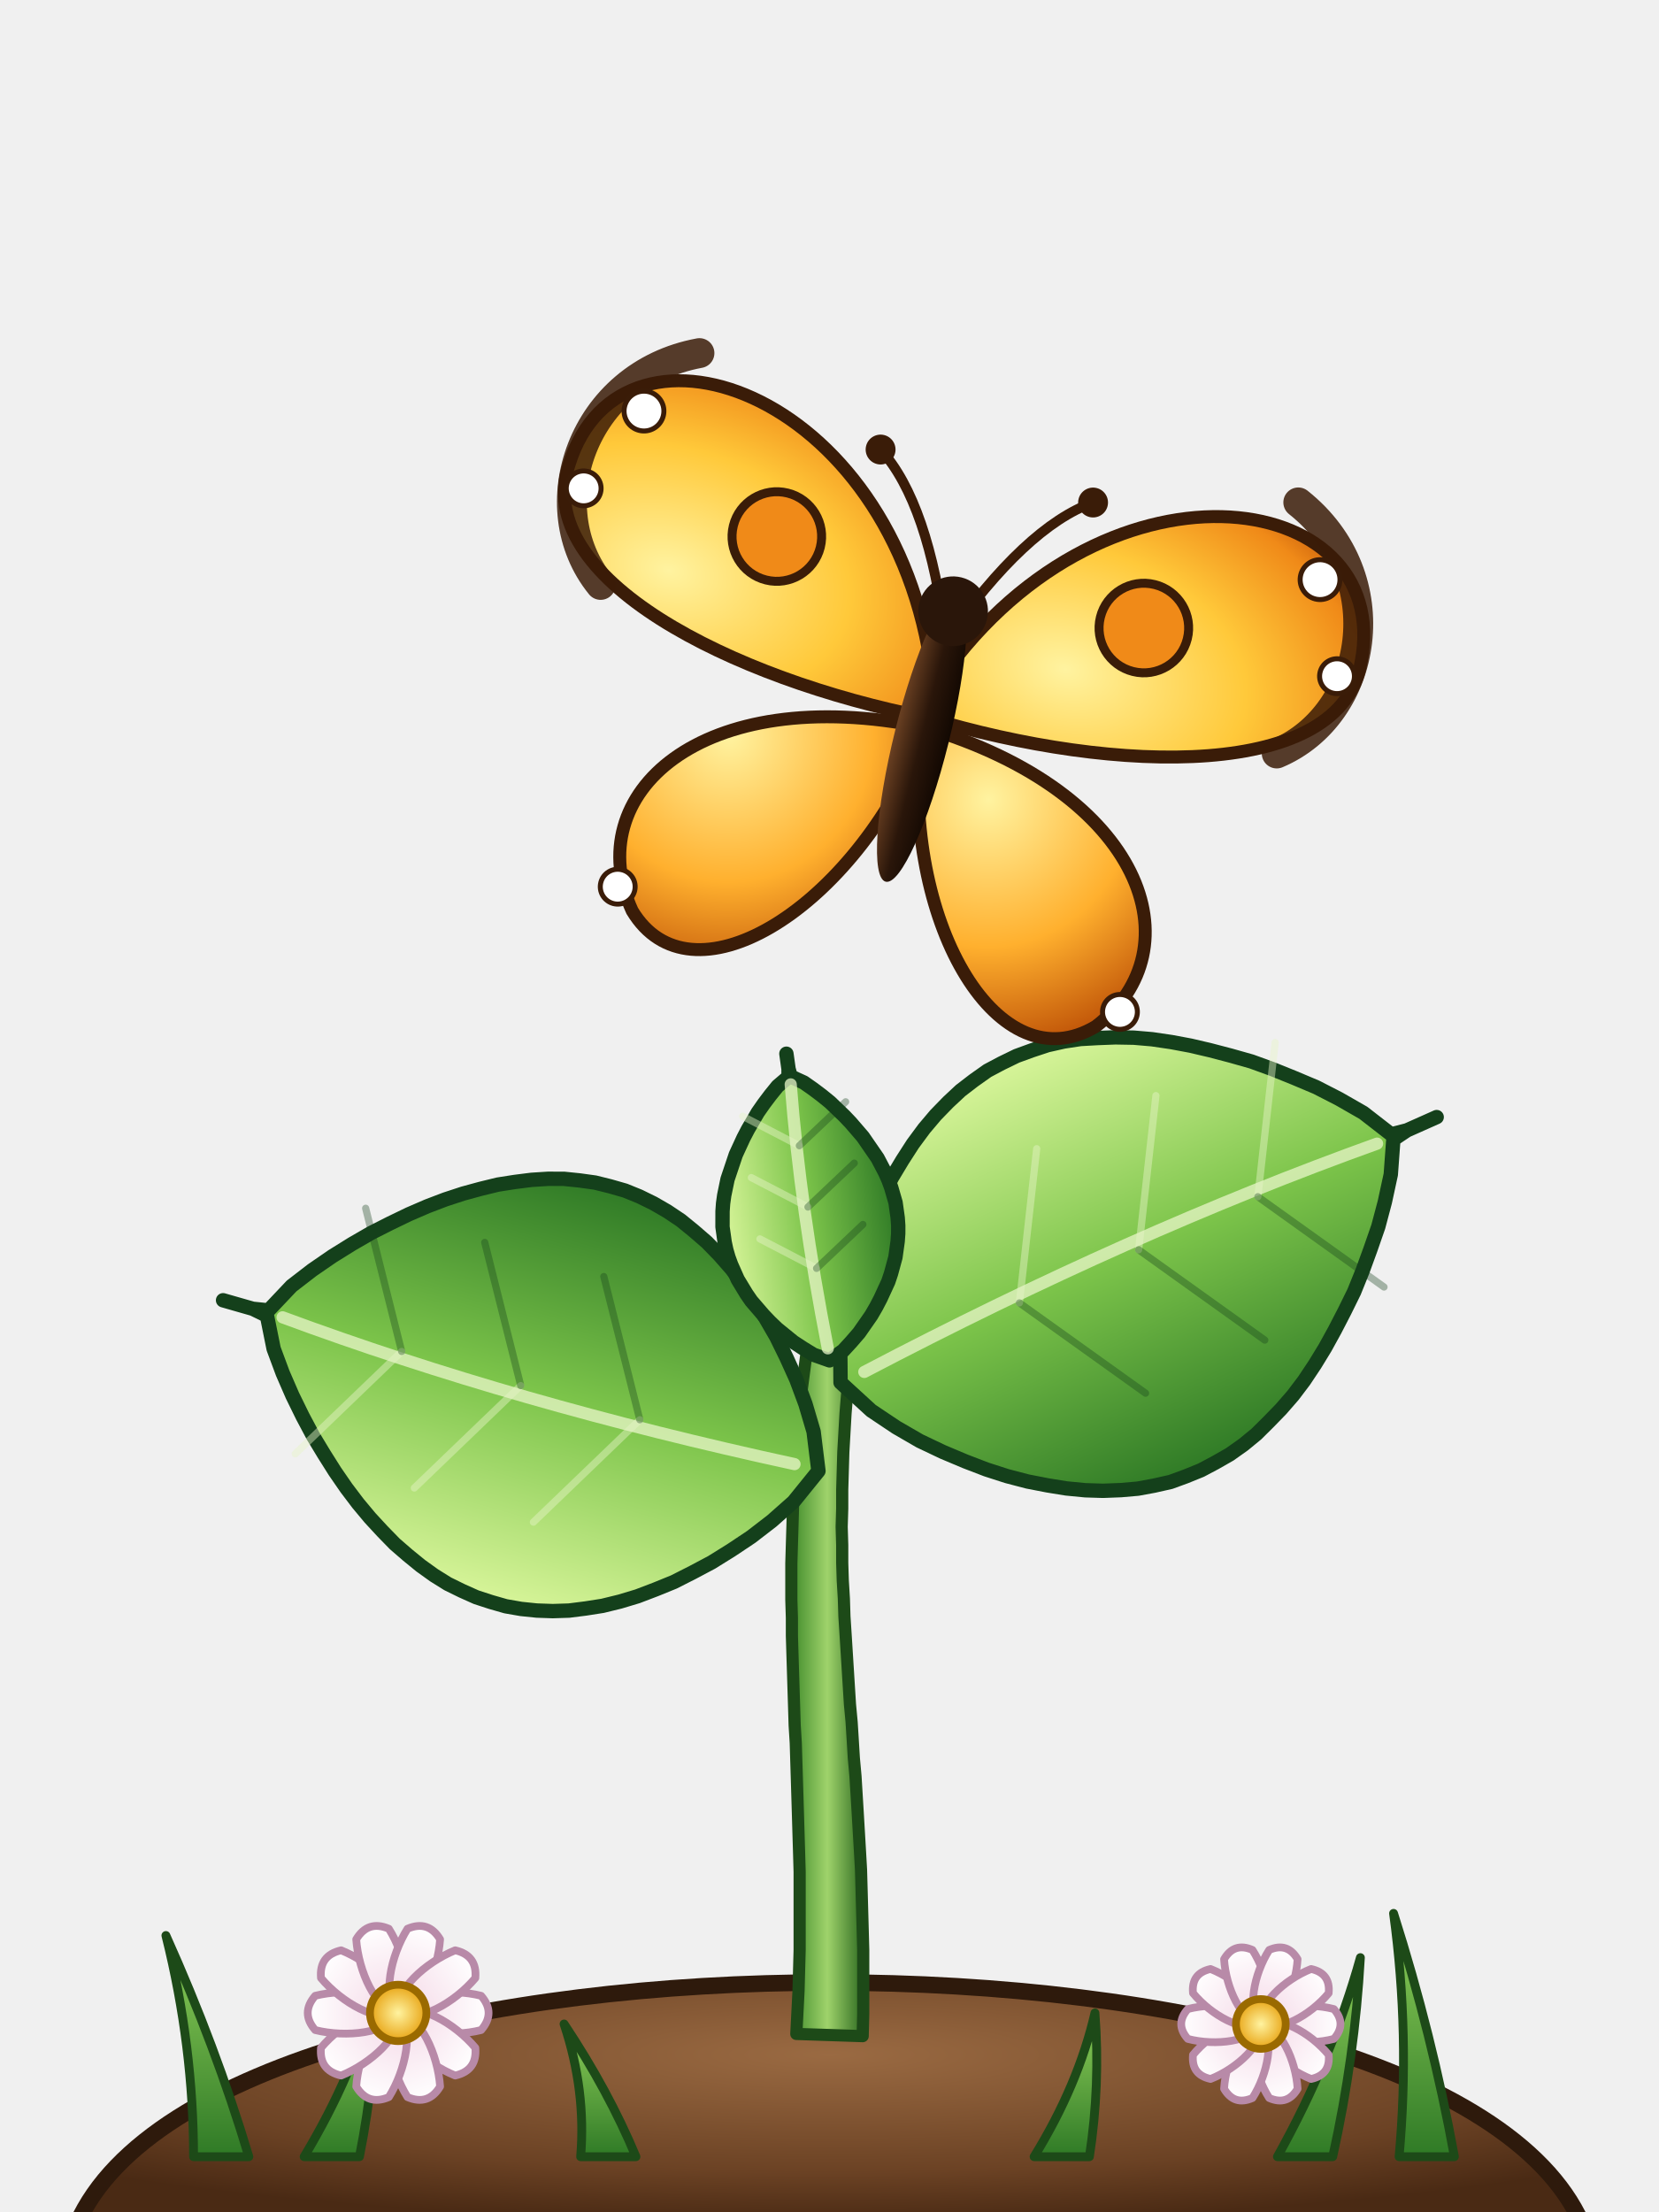
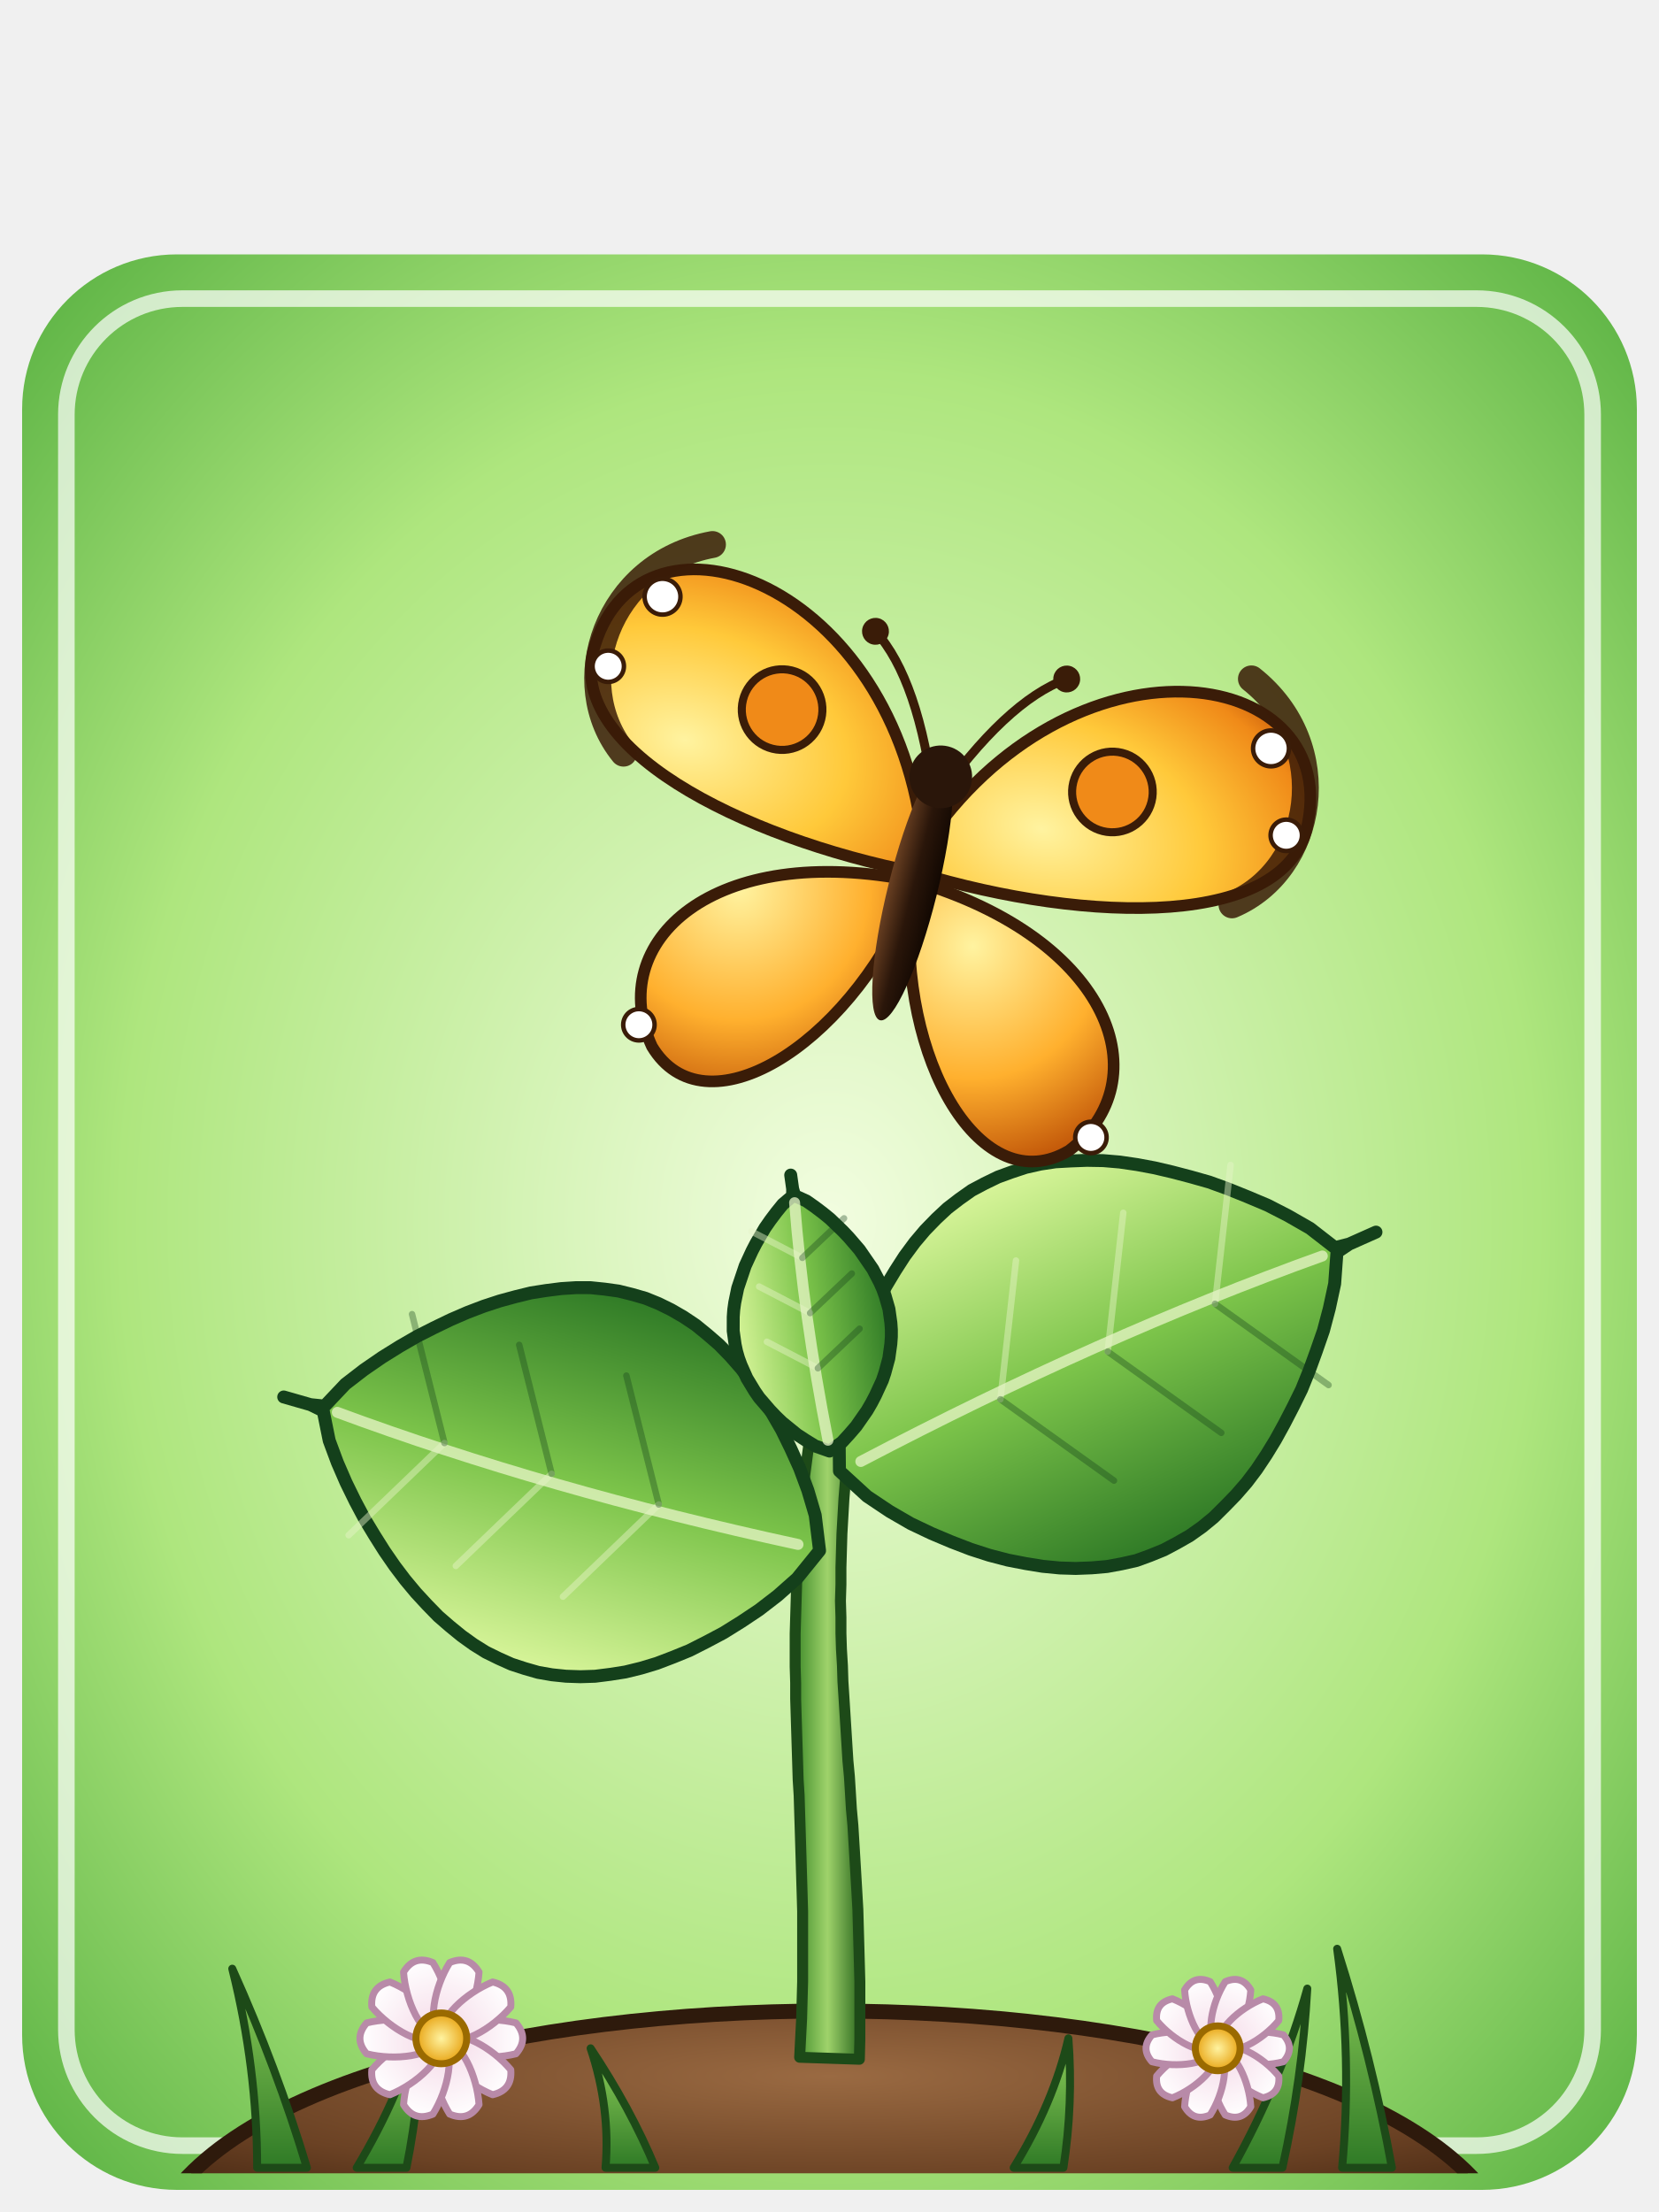
<svg xmlns="http://www.w3.org/2000/svg" width="300" height="400" viewBox="0 0 300 400">
  <defs>
    <radialGradient id="g0" cx="0.5" cy="0.3" r="0.7">
      <stop offset="0" stop-color="#9a6a42" />
      <stop offset="0.7" stop-color="#6b4224" />
      <stop offset="1" stop-color="#4a2a14" />
    </radialGradient>
    <linearGradient id="g1" x1="0" y1="1" x2="0" y2="0">
      <stop offset="0" stop-color="#2f7a26" />
      <stop offset="1" stop-color="#8fcf5a" />
    </linearGradient>
    <linearGradient id="g2" x1="0" y1="0" x2="1" y2="0">
      <stop offset="0" stop-color="#3f8a2a" />
      <stop offset="0.5" stop-color="#9fd36b" />
      <stop offset="1" stop-color="#2e6a20" />
    </linearGradient>
    <linearGradient id="g3" x1="0" y1="0" x2="0" y2="1">
      <stop offset="0" stop-color="#d8f59a" />
      <stop offset="0.5" stop-color="#7cc44a" />
      <stop offset="1" stop-color="#2f7a26" />
    </linearGradient>
    <linearGradient id="g4" x1="0" y1="0" x2="0" y2="1">
      <stop offset="0" stop-color="#d8f59a" />
      <stop offset="0.5" stop-color="#7cc44a" />
      <stop offset="1" stop-color="#2f7a26" />
    </linearGradient>
    <linearGradient id="g5" x1="0" y1="0" x2="0" y2="1">
      <stop offset="0" stop-color="#d8f59a" />
      <stop offset="0.5" stop-color="#7cc44a" />
      <stop offset="1" stop-color="#2f7a26" />
    </linearGradient>
    <linearGradient id="g6" x1="0" y1="0" x2="1" y2="0">
      <stop offset="0" stop-color="#f4d7e6" />
      <stop offset="1" stop-color="#ffffff" />
    </linearGradient>
    <radialGradient id="g7" cx="0.5" cy="0.5" r="0.5">
      <stop offset="0" stop-color="#fff3a0" />
      <stop offset="1" stop-color="#e8a414" />
    </radialGradient>
    <linearGradient id="g8" x1="0" y1="0" x2="1" y2="0">
      <stop offset="0" stop-color="#f4d7e6" />
      <stop offset="1" stop-color="#ffffff" />
    </linearGradient>
    <radialGradient id="g9" cx="0.5" cy="0.5" r="0.5">
      <stop offset="0" stop-color="#fff3a0" />
      <stop offset="1" stop-color="#e8a414" />
    </radialGradient>
    <radialGradient id="g10" cx="0.3" cy="0.7" r="0.9">
      <stop offset="0" stop-color="#fff3a0" />
      <stop offset="0.5" stop-color="#ffc93a" />
      <stop offset="0.85" stop-color="#f08a18" />
      <stop offset="1" stop-color="#c45a0a" />
    </radialGradient>
    <radialGradient id="g11" cx="0.3" cy="0.2" r="0.9">
      <stop offset="0" stop-color="#fff3a0" />
      <stop offset="0.6" stop-color="#ffb02e" />
      <stop offset="1" stop-color="#c45a0a" />
    </radialGradient>
    <linearGradient id="g12" x1="0" y1="0" x2="1" y2="0">
      <stop offset="0" stop-color="#6a4022" />
      <stop offset="0.5" stop-color="#2a160a" />
      <stop offset="1" stop-color="#120802" />
    </linearGradient>
+     <radialGradient id="g13" cx="0.5" cy="0.5" r="0.8">
+       <stop offset="0" stop-color="#f2fde0" />
+       <stop offset="0.55" stop-color="#aee67e" />
+       <stop offset="1" stop-color="#3a9e2c" />
+     </radialGradient>
+     <clipPath id="card">
+       <rect x="7" y="49" width="286" height="344" rx="25" />
+     </clipPath>
  </defs>
-   <path d="M14,402 C40,344 260,344 286,402Z" fill="url(#g0)" stroke="#2e1a0c" stroke-width="3" stroke-linejoin="round" stroke-linecap="round" />
-   <path d="M35,390 Q35.0,370.0 30,350 Q39.0,370.0 45,390Z" fill="url(#g1)" stroke="#1d4a18" stroke-width="1.6" stroke-linejoin="round" stroke-linecap="round" />
-   <path d="M55,390 Q64.0,375.0 68,360 Q68.0,375.0 65,390Z" fill="url(#g1)" stroke="#1d4a18" stroke-width="1.6" stroke-linejoin="round" stroke-linecap="round" />
-   <path d="M231,390 Q241.0,372.0 246,354 Q245.0,372.0 241,390Z" fill="url(#g1)" stroke="#1d4a18" stroke-width="1.6" stroke-linejoin="round" stroke-linecap="round" />
-   <path d="M253,390 Q255.0,368.0 252,346 Q259.0,368.0 263,390Z" fill="url(#g1)" stroke="#1d4a18" stroke-width="1.6" stroke-linejoin="round" stroke-linecap="round" />
-   <path d="M105,390 Q106.0,378.0 102,366 Q110.0,378.0 115,390Z" fill="url(#g1)" stroke="#1d4a18" stroke-width="1.6" stroke-linejoin="round" stroke-linecap="round" />
-   <path d="M187,390 Q195.0,377.0 198,364 Q199.0,377.0 197,390Z" fill="url(#g1)" stroke="#1d4a18" stroke-width="1.6" stroke-linejoin="round" stroke-linecap="round" />
-   <path d="M156,368.2 L156.1,364.2 L156.1,360.3 L156.1,356.4 L156.1,352.6 L156,348.9 L155.9,345.3 L155.8,341.7 L155.7,338.1 L155.5,334.6 L155.3,331.2 L155.1,327.8 L154.9,324.5 L154.7,321.2 L154.4,317.9 L154.2,314.6 L154,311.4 L153.7,308.2 L153.5,305 L153.3,301.8 L153.1,298.6 L152.9,295.4 L152.7,292.3 L152.6,289.1 L152.4,285.8 L152.3,282.6 L152.3,279.4 L152.2,276.1 L152.3,272.8 L152.3,269.4 L152.4,266 L152.5,262.6 L152.7,259.1 L152.9,255.6 L153.2,251.9 L153.6,248.3 L154,244.5 L146,243.5 L145.5,247.3 L145,251.1 L144.6,254.8 L144.3,258.5 L144,262.1 L143.7,265.6 L143.5,269.1 L143.4,272.6 L143.3,276 L143.2,279.3 L143.1,282.7 L143.1,286 L143.1,289.3 L143.2,292.6 L143.2,295.8 L143.3,299.1 L143.4,302.3 L143.5,305.5 L143.6,308.7 L143.7,312 L143.9,315.2 L144,318.5 L144.1,321.7 L144.2,325 L144.3,328.3 L144.4,331.7 L144.5,335 L144.6,338.5 L144.6,341.9 L144.6,345.4 L144.6,349 L144.6,352.6 L144.5,356.3 L144.4,360 L144.2,363.9 L144,367.8Z" fill="url(#g2)" stroke="#1d4a18" stroke-width="2.2" stroke-linejoin="round" stroke-linecap="round" />
-   <g transform="translate(148 266) rotate(196)">
-     <path d="M0,-0 L2.8,-6.6 L5.6,-11 L8.4,-14.8 L11.2,-18.1 L14,-21.2 L16.8,-23.9 L19.6,-26.5 L22.4,-28.7 L25.2,-30.8 L28,-32.6 L30.8,-34.2 L33.6,-35.5 L36.4,-36.7 L39.2,-37.6 L42,-38.3 L44.8,-38.8 L47.6,-39.1 L50.4,-39.1 L53.2,-39 L56,-38.6 L58.8,-38.1 L61.6,-37.3 L64.4,-36.3 L67.2,-35.1 L70,-33.8 L72.8,-32.2 L75.6,-30.5 L78.4,-28.6 L81.2,-26.5 L84,-24.2 L86.8,-21.7 L89.6,-19.1 L92.4,-16.2 L95.2,-13.1 L98,-9.7 L100.8,-5.9 L103.6,-0.5 L106.4,-0 L109.2,-0 L112,-0 L112,0 L109.2,0 L106.4,0 L103.6,0.5 L100.8,5.9 L98,9.7 L95.2,13.1 L92.4,16.2 L89.6,19.1 L86.8,21.7 L84,24.2 L81.2,26.5 L78.4,28.6 L75.6,30.5 L72.8,32.2 L70,33.8 L67.2,35.1 L64.4,36.3 L61.6,37.3 L58.8,38.1 L56,38.6 L53.2,39 L50.4,39.1 L47.6,39.1 L44.8,38.8 L42,38.3 L39.2,37.6 L36.4,36.7 L33.6,35.5 L30.8,34.2 L28,32.6 L25.2,30.8 L22.4,28.7 L19.6,26.5 L16.8,23.9 L14,21.2 L11.2,18.1 L8.4,14.8 L5.6,11 L2.8,6.6 L0,0Z" fill="url(#g3)" stroke="#14401b" stroke-width="2.6" stroke-linejoin="round" stroke-linecap="round" />
-     <path d="M4.5,0 Q56,-3.4 100.8,0" fill="none" stroke="#e8f5c8" stroke-width="2.2" stroke-linecap="round" stroke-linejoin="round" stroke-opacity="0.75" />
-     <path d="M33.6,0 L47,-23.1" fill="none" stroke="#e8f5c8" stroke-width="1.3" stroke-linecap="round" stroke-linejoin="round" stroke-opacity="0.45" />
-     <path d="M33.6,0 L47,23.1" fill="none" stroke="#14401b" stroke-width="1.3" stroke-linecap="round" stroke-linejoin="round" stroke-opacity="0.35" />
-     <path d="M56,0 L69.4,-23.1" fill="none" stroke="#e8f5c8" stroke-width="1.3" stroke-linecap="round" stroke-linejoin="round" stroke-opacity="0.45" />
-     <path d="M56,0 L69.4,23.1" fill="none" stroke="#14401b" stroke-width="1.3" stroke-linecap="round" stroke-linejoin="round" stroke-opacity="0.35" />
-     <path d="M78.4,0 L91.8,-23.1" fill="none" stroke="#e8f5c8" stroke-width="1.3" stroke-linecap="round" stroke-linejoin="round" stroke-opacity="0.45" />
-     <path d="M78.4,0 L91.8,23.1" fill="none" stroke="#14401b" stroke-width="1.3" stroke-linecap="round" stroke-linejoin="round" stroke-opacity="0.35" />
-   </g>
-   <g transform="translate(152 250) rotate(-24)">
-     <path d="M0,-0 L3,-6.9 L5.9,-11.5 L8.8,-15.5 L11.8,-19 L14.8,-22.2 L17.7,-25.1 L20.6,-27.7 L23.6,-30.1 L26.6,-32.2 L29.5,-34.1 L32.5,-35.8 L35.4,-37.2 L38.4,-38.4 L41.3,-39.4 L44.2,-40.1 L47.2,-40.7 L50.1,-40.9 L53.1,-41 L56,-40.8 L59,-40.5 L62,-39.9 L64.9,-39.1 L67.8,-38 L70.8,-36.8 L73.8,-35.4 L76.7,-33.8 L79.7,-31.9 L82.6,-29.9 L85.5,-27.7 L88.5,-25.3 L91.5,-22.8 L94.4,-20 L97.3,-17 L100.3,-13.8 L103.2,-10.2 L106.2,-6.1 L109.2,-0.5 L112.1,-0 L115,-0 L118,-0 L118,0 L115,0 L112.1,0 L109.2,0.5 L106.2,6.1 L103.2,10.2 L100.3,13.8 L97.3,17 L94.4,20 L91.5,22.8 L88.5,25.3 L85.5,27.7 L82.6,29.9 L79.7,31.9 L76.7,33.8 L73.8,35.4 L70.8,36.8 L67.8,38 L64.9,39.1 L62,39.9 L59,40.5 L56,40.8 L53.1,41 L50.1,40.9 L47.2,40.7 L44.2,40.1 L41.3,39.4 L38.4,38.4 L35.4,37.2 L32.5,35.8 L29.5,34.1 L26.6,32.2 L23.6,30.1 L20.6,27.7 L17.7,25.1 L14.8,22.2 L11.8,19 L8.8,15.5 L5.9,11.5 L3,6.9 L0,0Z" fill="url(#g4)" stroke="#14401b" stroke-width="2.6" stroke-linejoin="round" stroke-linecap="round" />
-     <path d="M4.7,0 Q59,-3.5 106.2,0" fill="none" stroke="#e8f5c8" stroke-width="2.2" stroke-linecap="round" stroke-linejoin="round" stroke-opacity="0.75" />
-     <path d="M35.4,0 L49.6,-24.2" fill="none" stroke="#e8f5c8" stroke-width="1.3" stroke-linecap="round" stroke-linejoin="round" stroke-opacity="0.45" />
-     <path d="M35.4,0 L49.6,24.2" fill="none" stroke="#14401b" stroke-width="1.3" stroke-linecap="round" stroke-linejoin="round" stroke-opacity="0.35" />
-     <path d="M59,0 L73.2,-24.2" fill="none" stroke="#e8f5c8" stroke-width="1.3" stroke-linecap="round" stroke-linejoin="round" stroke-opacity="0.45" />
-     <path d="M59,0 L73.2,24.2" fill="none" stroke="#14401b" stroke-width="1.3" stroke-linecap="round" stroke-linejoin="round" stroke-opacity="0.35" />
-     <path d="M82.6,0 L96.8,-24.2" fill="none" stroke="#e8f5c8" stroke-width="1.3" stroke-linecap="round" stroke-linejoin="round" stroke-opacity="0.45" />
-     <path d="M82.6,0 L96.8,24.2" fill="none" stroke="#14401b" stroke-width="1.3" stroke-linecap="round" stroke-linejoin="round" stroke-opacity="0.35" />
-   </g>
-   <g transform="translate(150 246) rotate(-98)">
-     <path d="M0,-0 L1.4,-2.7 L2.8,-4.4 L4.2,-6 L5.6,-7.3 L7,-8.6 L8.4,-9.7 L9.8,-10.7 L11.2,-11.6 L12.6,-12.5 L14,-13.2 L15.4,-13.8 L16.8,-14.4 L18.2,-14.8 L19.6,-15.2 L21,-15.5 L22.4,-15.7 L23.8,-15.8 L25.2,-15.8 L26.6,-15.8 L28,-15.6 L29.4,-15.4 L30.8,-15.1 L32.2,-14.7 L33.6,-14.2 L35,-13.7 L36.4,-13 L37.8,-12.3 L39.2,-11.6 L40.6,-10.7 L42,-9.8 L43.4,-8.8 L44.8,-7.7 L46.2,-6.6 L47.6,-5.3 L49,-3.9 L50.4,-2.4 L51.8,-0.2 L53.2,-0 L54.6,-0 L56,-0 L56,0 L54.6,0 L53.2,0 L51.8,0.2 L50.4,2.4 L49,3.9 L47.6,5.3 L46.2,6.6 L44.8,7.7 L43.4,8.8 L42,9.8 L40.6,10.7 L39.2,11.6 L37.8,12.3 L36.4,13 L35,13.7 L33.6,14.2 L32.2,14.7 L30.8,15.1 L29.4,15.4 L28,15.6 L26.6,15.8 L25.2,15.8 L23.8,15.8 L22.4,15.7 L21,15.5 L19.6,15.2 L18.2,14.8 L16.8,14.4 L15.4,13.8 L14,13.2 L12.6,12.5 L11.2,11.6 L9.8,10.7 L8.4,9.7 L7,8.6 L5.6,7.3 L4.2,6 L2.8,4.4 L1.4,2.7 L0,0Z" fill="url(#g5)" stroke="#14401b" stroke-width="2.6" stroke-linejoin="round" stroke-linecap="round" />
-     <path d="M2.2,0 Q28,-1.4 50.4,0" fill="none" stroke="#e8f5c8" stroke-width="2.2" stroke-linecap="round" stroke-linejoin="round" stroke-opacity="0.75" />
-     <path d="M16.8,0 L23.5,-9.4" fill="none" stroke="#e8f5c8" stroke-width="1.3" stroke-linecap="round" stroke-linejoin="round" stroke-opacity="0.45" />
-     <path d="M16.8,0 L23.5,9.4" fill="none" stroke="#14401b" stroke-width="1.3" stroke-linecap="round" stroke-linejoin="round" stroke-opacity="0.35" />
-     <path d="M28,0 L34.7,-9.4" fill="none" stroke="#e8f5c8" stroke-width="1.3" stroke-linecap="round" stroke-linejoin="round" stroke-opacity="0.45" />
-     <path d="M28,0 L34.7,9.4" fill="none" stroke="#14401b" stroke-width="1.3" stroke-linecap="round" stroke-linejoin="round" stroke-opacity="0.35" />
-     <path d="M39.2,0 L45.9,-9.4" fill="none" stroke="#e8f5c8" stroke-width="1.3" stroke-linecap="round" stroke-linejoin="round" stroke-opacity="0.45" />
-     <path d="M39.2,0 L45.9,9.4" fill="none" stroke="#14401b" stroke-width="1.3" stroke-linecap="round" stroke-linejoin="round" stroke-opacity="0.35" />
-   </g>
-   <g transform="translate(72 364) rotate(0)">
-     <path d="M0,0 C1.7,-3.7 9.4,-4.5 15,-3.1 Q17.7,0 15,3.1 C9.4,4.5 1.7,3.7 0,0Z" fill="url(#g6)" stroke="#b88aa8" stroke-width="1.4" stroke-linejoin="round" stroke-linecap="round" />
-   </g>
-   <g transform="translate(72 364) rotate(36)">
-     <path d="M0,0 C1.7,-3.7 9.4,-4.5 15,-3.1 Q17.7,0 15,3.1 C9.4,4.5 1.7,3.7 0,0Z" fill="url(#g6)" stroke="#b88aa8" stroke-width="1.4" stroke-linejoin="round" stroke-linecap="round" />
-   </g>
-   <g transform="translate(72 364) rotate(72)">
-     <path d="M0,0 C1.7,-3.7 9.4,-4.5 15,-3.1 Q17.7,0 15,3.1 C9.4,4.5 1.7,3.7 0,0Z" fill="url(#g6)" stroke="#b88aa8" stroke-width="1.4" stroke-linejoin="round" stroke-linecap="round" />
-   </g>
-   <g transform="translate(72 364) rotate(108)">
-     <path d="M0,0 C1.7,-3.7 9.4,-4.5 15,-3.1 Q17.7,0 15,3.1 C9.4,4.5 1.7,3.7 0,0Z" fill="url(#g6)" stroke="#b88aa8" stroke-width="1.4" stroke-linejoin="round" stroke-linecap="round" />
-   </g>
-   <g transform="translate(72 364) rotate(144)">
-     <path d="M0,0 C1.7,-3.7 9.4,-4.5 15,-3.1 Q17.7,0 15,3.1 C9.4,4.5 1.7,3.7 0,0Z" fill="url(#g6)" stroke="#b88aa8" stroke-width="1.4" stroke-linejoin="round" stroke-linecap="round" />
-   </g>
-   <g transform="translate(72 364) rotate(180)">
-     <path d="M0,0 C1.7,-3.7 9.4,-4.5 15,-3.1 Q17.7,0 15,3.1 C9.4,4.5 1.7,3.7 0,0Z" fill="url(#g6)" stroke="#b88aa8" stroke-width="1.4" stroke-linejoin="round" stroke-linecap="round" />
-   </g>
-   <g transform="translate(72 364) rotate(216)">
-     <path d="M0,0 C1.7,-3.7 9.4,-4.5 15,-3.1 Q17.7,0 15,3.1 C9.4,4.5 1.7,3.7 0,0Z" fill="url(#g6)" stroke="#b88aa8" stroke-width="1.4" stroke-linejoin="round" stroke-linecap="round" />
-   </g>
-   <g transform="translate(72 364) rotate(252)">
-     <path d="M0,0 C1.7,-3.7 9.4,-4.5 15,-3.1 Q17.7,0 15,3.1 C9.4,4.5 1.7,3.7 0,0Z" fill="url(#g6)" stroke="#b88aa8" stroke-width="1.4" stroke-linejoin="round" stroke-linecap="round" />
-   </g>
-   <g transform="translate(72 364) rotate(288)">
-     <path d="M0,0 C1.7,-3.7 9.4,-4.5 15,-3.1 Q17.7,0 15,3.1 C9.4,4.5 1.7,3.7 0,0Z" fill="url(#g6)" stroke="#b88aa8" stroke-width="1.4" stroke-linejoin="round" stroke-linecap="round" />
-   </g>
-   <g transform="translate(72 364) rotate(324)">
-     <path d="M0,0 C1.7,-3.7 9.4,-4.5 15,-3.1 Q17.7,0 15,3.1 C9.4,4.5 1.7,3.7 0,0Z" fill="url(#g6)" stroke="#b88aa8" stroke-width="1.4" stroke-linejoin="round" stroke-linecap="round" />
-   </g>
-   <circle cx="72" cy="364" r="5.1" fill="url(#g7)" stroke="#9a6a00" stroke-width="1.4" />
-   <g transform="translate(228 366) rotate(0)">
-     <path d="M0,0 C1.5,-3.2 8.2,-4 13.2,-2.7 Q15.6,0 13.2,2.7 C8.2,4 1.5,3.2 0,0Z" fill="url(#g8)" stroke="#b88aa8" stroke-width="1.4" stroke-linejoin="round" stroke-linecap="round" />
-   </g>
-   <g transform="translate(228 366) rotate(36)">
-     <path d="M0,0 C1.5,-3.2 8.2,-4 13.2,-2.7 Q15.6,0 13.2,2.7 C8.2,4 1.5,3.2 0,0Z" fill="url(#g8)" stroke="#b88aa8" stroke-width="1.4" stroke-linejoin="round" stroke-linecap="round" />
-   </g>
-   <g transform="translate(228 366) rotate(72)">
-     <path d="M0,0 C1.5,-3.2 8.2,-4 13.2,-2.7 Q15.6,0 13.2,2.7 C8.2,4 1.5,3.2 0,0Z" fill="url(#g8)" stroke="#b88aa8" stroke-width="1.4" stroke-linejoin="round" stroke-linecap="round" />
-   </g>
-   <g transform="translate(228 366) rotate(108)">
-     <path d="M0,0 C1.5,-3.2 8.2,-4 13.2,-2.7 Q15.6,0 13.2,2.7 C8.2,4 1.5,3.2 0,0Z" fill="url(#g8)" stroke="#b88aa8" stroke-width="1.4" stroke-linejoin="round" stroke-linecap="round" />
-   </g>
-   <g transform="translate(228 366) rotate(144)">
-     <path d="M0,0 C1.5,-3.2 8.2,-4 13.2,-2.7 Q15.6,0 13.2,2.7 C8.2,4 1.5,3.2 0,0Z" fill="url(#g8)" stroke="#b88aa8" stroke-width="1.4" stroke-linejoin="round" stroke-linecap="round" />
-   </g>
-   <g transform="translate(228 366) rotate(180)">
-     <path d="M0,0 C1.5,-3.2 8.2,-4 13.2,-2.7 Q15.6,0 13.2,2.7 C8.2,4 1.5,3.2 0,0Z" fill="url(#g8)" stroke="#b88aa8" stroke-width="1.4" stroke-linejoin="round" stroke-linecap="round" />
-   </g>
-   <g transform="translate(228 366) rotate(216)">
-     <path d="M0,0 C1.5,-3.2 8.2,-4 13.2,-2.7 Q15.6,0 13.2,2.7 C8.2,4 1.5,3.2 0,0Z" fill="url(#g8)" stroke="#b88aa8" stroke-width="1.4" stroke-linejoin="round" stroke-linecap="round" />
-   </g>
-   <g transform="translate(228 366) rotate(252)">
-     <path d="M0,0 C1.5,-3.2 8.2,-4 13.2,-2.7 Q15.6,0 13.2,2.7 C8.2,4 1.5,3.2 0,0Z" fill="url(#g8)" stroke="#b88aa8" stroke-width="1.4" stroke-linejoin="round" stroke-linecap="round" />
-   </g>
-   <g transform="translate(228 366) rotate(288)">
-     <path d="M0,0 C1.5,-3.2 8.2,-4 13.2,-2.7 Q15.6,0 13.2,2.7 C8.2,4 1.5,3.2 0,0Z" fill="url(#g8)" stroke="#b88aa8" stroke-width="1.4" stroke-linejoin="round" stroke-linecap="round" />
-   </g>
-   <g transform="translate(228 366) rotate(324)">
-     <path d="M0,0 C1.5,-3.2 8.2,-4 13.2,-2.7 Q15.6,0 13.2,2.7 C8.2,4 1.5,3.2 0,0Z" fill="url(#g8)" stroke="#b88aa8" stroke-width="1.4" stroke-linejoin="round" stroke-linecap="round" />
-   </g>
-   <circle cx="228" cy="366" r="4.5" fill="url(#g9)" stroke="#9a6a00" stroke-width="1.4" />
-   <g transform="translate(168 128) rotate(14) scale(0.9 0.9)">
-     <path d="M0,4 C-46,6 -64,34 -48,54 C-32,70 -6,44 0,8Z" fill="url(#g11)" stroke="#3a1c08" stroke-width="2.6" stroke-linejoin="round" stroke-linecap="round" />
-     <path d="M0,-4 C-20,-60 -80,-66 -82,-30 C-84,-6 -40,4 0,2Z" fill="url(#g10)" stroke="#3a1c08" stroke-width="2.6" stroke-linejoin="round" stroke-linecap="round" />
-     <path d="M-62,-58 C-84,-48 -86,-20 -70,-8" fill="none" stroke="#3a1c08" stroke-width="6" stroke-linecap="round" stroke-linejoin="round" stroke-opacity="0.85" />
-     <circle cx="-70" cy="-44" r="4" fill="#ffffff" stroke="#3a1c08" stroke-width="1" />
-     <circle cx="-78" cy="-26" r="3.5" fill="#ffffff" stroke="#3a1c08" stroke-width="1" />
-     <circle cx="-52" cy="50" r="3.5" fill="#ffffff" stroke="#3a1c08" stroke-width="1" />
-     <circle cx="-38" cy="-26" r="9" fill="#f08a18" stroke="#3a1c08" stroke-width="1.8" />
-     <path d="M0,-14 Q-10,-40 -22,-48" fill="none" stroke="#3a1c08" stroke-width="2" stroke-linecap="round" stroke-linejoin="round" />
-     <circle cx="-22" cy="-48" r="3" fill="#3a1c08" />
-     <path d="M0,4 C46,6 64,34 48,54 C32,70 6,44 0,8Z" fill="url(#g11)" stroke="#3a1c08" stroke-width="2.6" stroke-linejoin="round" stroke-linecap="round" />
-     <path d="M0,-4 C20,-60 80,-66 82,-30 C84,-6 40,4 0,2Z" fill="url(#g10)" stroke="#3a1c08" stroke-width="2.6" stroke-linejoin="round" stroke-linecap="round" />
-     <path d="M62,-58 C84,-48 86,-20 70,-8" fill="none" stroke="#3a1c08" stroke-width="6" stroke-linecap="round" stroke-linejoin="round" stroke-opacity="0.85" />
-     <circle cx="70" cy="-44" r="4" fill="#ffffff" stroke="#3a1c08" stroke-width="1" />
-     <circle cx="78" cy="-26" r="3.5" fill="#ffffff" stroke="#3a1c08" stroke-width="1" />
-     <circle cx="52" cy="50" r="3.5" fill="#ffffff" stroke="#3a1c08" stroke-width="1" />
-     <circle cx="38" cy="-26" r="9" fill="#f08a18" stroke="#3a1c08" stroke-width="1.8" />
-     <path d="M0,-14 Q10,-40 22,-48" fill="none" stroke="#3a1c08" stroke-width="2" stroke-linecap="round" stroke-linejoin="round" />
-     <circle cx="22" cy="-48" r="3" fill="#3a1c08" />
-     <ellipse cx="0" cy="6" rx="5.5" ry="30" fill="url(#g12)" />
-     <circle cx="0" cy="-20" r="7" fill="#2a160a" />
+   <rect x="4" y="46" width="292" height="350" rx="28" fill="url(#g13)" />
+   <rect x="12" y="54" width="276" height="334" rx="21" fill="none" stroke="#ffffff" stroke-width="3" stroke-opacity="0.7" />
+   <g clip-path="url(#card)">
+     <g transform="translate(150 221) scale(0.9) translate(-150 -200)">
+       <path d="M14,402 C40,344 260,344 286,402Z" fill="url(#g0)" stroke="#2e1a0c" stroke-width="3" stroke-linejoin="round" stroke-linecap="round" />
+       <path d="M35,390 Q35.0,370.0 30,350 Q39.0,370.0 45,390Z" fill="url(#g1)" stroke="#1d4a18" stroke-width="1.6" stroke-linejoin="round" stroke-linecap="round" />
+       <path d="M55,390 Q64.0,375.0 68,360 Q68.0,375.0 65,390Z" fill="url(#g1)" stroke="#1d4a18" stroke-width="1.6" stroke-linejoin="round" stroke-linecap="round" />
+       <path d="M231,390 Q241.0,372.0 246,354 Q245.0,372.0 241,390Z" fill="url(#g1)" stroke="#1d4a18" stroke-width="1.6" stroke-linejoin="round" stroke-linecap="round" />
+       <path d="M253,390 Q255.0,368.0 252,346 Q259.0,368.0 263,390Z" fill="url(#g1)" stroke="#1d4a18" stroke-width="1.6" stroke-linejoin="round" stroke-linecap="round" />
+       <path d="M105,390 Q106.0,378.0 102,366 Q110.0,378.0 115,390Z" fill="url(#g1)" stroke="#1d4a18" stroke-width="1.6" stroke-linejoin="round" stroke-linecap="round" />
+       <path d="M187,390 Q195.0,377.0 198,364 Q199.0,377.0 197,390Z" fill="url(#g1)" stroke="#1d4a18" stroke-width="1.6" stroke-linejoin="round" stroke-linecap="round" />
+       <path d="M156,368.2 L156.1,364.2 L156.1,360.3 L156.1,356.4 L156.1,352.6 L156,348.9 L155.9,345.3 L155.8,341.7 L155.7,338.1 L155.5,334.6 L155.3,331.2 L155.1,327.8 L154.9,324.5 L154.7,321.2 L154.4,317.9 L154.2,314.6 L154,311.4 L153.7,308.2 L153.5,305 L153.3,301.8 L153.1,298.6 L152.9,295.4 L152.7,292.3 L152.6,289.1 L152.4,285.8 L152.3,282.6 L152.3,279.4 L152.2,276.1 L152.3,272.8 L152.3,269.4 L152.4,266 L152.5,262.6 L152.7,259.1 L152.9,255.6 L153.2,251.9 L153.6,248.3 L154,244.5 L146,243.5 L145.5,247.3 L145,251.1 L144.6,254.8 L144.3,258.5 L144,262.1 L143.7,265.6 L143.5,269.1 L143.4,272.6 L143.3,276 L143.2,279.3 L143.1,282.7 L143.1,286 L143.1,289.3 L143.2,292.6 L143.2,295.8 L143.3,299.1 L143.4,302.3 L143.5,305.5 L143.6,308.7 L143.7,312 L143.9,315.2 L144,318.5 L144.1,321.7 L144.2,325 L144.3,328.3 L144.4,331.7 L144.5,335 L144.6,338.5 L144.6,341.9 L144.6,345.4 L144.6,349 L144.6,352.6 L144.5,356.3 L144.4,360 L144.2,363.9 L144,367.8Z" fill="url(#g2)" stroke="#1d4a18" stroke-width="2.2" stroke-linejoin="round" stroke-linecap="round" />
+       <g transform="translate(148 266) rotate(196)">
+         <path d="M0,-0 L2.8,-6.6 L5.6,-11 L8.4,-14.8 L11.2,-18.1 L14,-21.2 L16.8,-23.9 L19.6,-26.5 L22.4,-28.7 L25.2,-30.8 L28,-32.6 L30.8,-34.2 L33.6,-35.5 L36.4,-36.7 L39.2,-37.6 L42,-38.3 L44.8,-38.8 L47.6,-39.1 L50.4,-39.1 L53.2,-39 L56,-38.6 L58.8,-38.1 L61.6,-37.3 L64.4,-36.3 L67.2,-35.1 L70,-33.8 L72.8,-32.2 L75.6,-30.5 L78.4,-28.6 L81.2,-26.5 L84,-24.2 L86.8,-21.7 L89.6,-19.1 L92.4,-16.2 L95.2,-13.1 L98,-9.7 L100.8,-5.9 L103.6,-0.5 L106.4,-0 L109.2,-0 L112,-0 L112,0 L109.2,0 L106.4,0 L103.6,0.5 L100.8,5.9 L98,9.7 L95.2,13.1 L92.4,16.2 L89.6,19.1 L86.8,21.7 L84,24.2 L81.2,26.5 L78.4,28.6 L75.6,30.5 L72.8,32.2 L70,33.8 L67.2,35.1 L64.4,36.3 L61.6,37.3 L58.8,38.1 L56,38.6 L53.2,39 L50.4,39.1 L47.6,39.1 L44.8,38.8 L42,38.3 L39.2,37.6 L36.4,36.7 L33.6,35.5 L30.8,34.2 L28,32.6 L25.2,30.8 L22.4,28.7 L19.6,26.5 L16.8,23.9 L14,21.2 L11.2,18.1 L8.4,14.8 L5.6,11 L2.8,6.6 L0,0Z" fill="url(#g3)" stroke="#14401b" stroke-width="2.6" stroke-linejoin="round" stroke-linecap="round" />
+         <path d="M4.5,0 Q56,-3.4 100.8,0" fill="none" stroke="#e8f5c8" stroke-width="2.2" stroke-linecap="round" stroke-linejoin="round" stroke-opacity="0.75" />
+         <path d="M33.6,0 L47,-23.1" fill="none" stroke="#e8f5c8" stroke-width="1.3" stroke-linecap="round" stroke-linejoin="round" stroke-opacity="0.45" />
+         <path d="M33.6,0 L47,23.1" fill="none" stroke="#14401b" stroke-width="1.3" stroke-linecap="round" stroke-linejoin="round" stroke-opacity="0.35" />
+         <path d="M56,0 L69.4,-23.1" fill="none" stroke="#e8f5c8" stroke-width="1.3" stroke-linecap="round" stroke-linejoin="round" stroke-opacity="0.45" />
+         <path d="M56,0 L69.4,23.1" fill="none" stroke="#14401b" stroke-width="1.3" stroke-linecap="round" stroke-linejoin="round" stroke-opacity="0.35" />
+         <path d="M78.4,0 L91.8,-23.1" fill="none" stroke="#e8f5c8" stroke-width="1.3" stroke-linecap="round" stroke-linejoin="round" stroke-opacity="0.45" />
+         <path d="M78.4,0 L91.8,23.1" fill="none" stroke="#14401b" stroke-width="1.3" stroke-linecap="round" stroke-linejoin="round" stroke-opacity="0.35" />
+       </g>
+       <g transform="translate(152 250) rotate(-24)">
+         <path d="M0,-0 L3,-6.9 L5.9,-11.5 L8.8,-15.5 L11.8,-19 L14.8,-22.2 L17.7,-25.1 L20.6,-27.7 L23.6,-30.1 L26.6,-32.2 L29.5,-34.1 L32.5,-35.8 L35.4,-37.2 L38.4,-38.4 L41.3,-39.4 L44.2,-40.1 L47.2,-40.7 L50.1,-40.9 L53.1,-41 L56,-40.8 L59,-40.5 L62,-39.9 L64.9,-39.1 L67.8,-38 L70.8,-36.8 L73.8,-35.4 L76.7,-33.8 L79.7,-31.9 L82.6,-29.9 L85.5,-27.7 L88.5,-25.3 L91.5,-22.8 L94.4,-20 L97.3,-17 L100.3,-13.8 L103.2,-10.2 L106.2,-6.1 L109.2,-0.5 L112.1,-0 L115,-0 L118,-0 L118,0 L115,0 L112.1,0 L109.2,0.5 L106.2,6.1 L103.2,10.2 L100.3,13.8 L97.3,17 L94.4,20 L91.5,22.8 L88.5,25.3 L85.5,27.7 L82.6,29.9 L79.7,31.9 L76.7,33.8 L73.8,35.4 L70.8,36.8 L67.8,38 L64.9,39.1 L62,39.9 L59,40.5 L56,40.8 L53.1,41 L50.1,40.9 L47.2,40.7 L44.2,40.1 L41.3,39.4 L38.4,38.4 L35.4,37.2 L32.5,35.8 L29.5,34.1 L26.6,32.2 L23.6,30.1 L20.6,27.7 L17.7,25.1 L14.8,22.2 L11.8,19 L8.8,15.5 L5.9,11.5 L3,6.9 L0,0Z" fill="url(#g4)" stroke="#14401b" stroke-width="2.6" stroke-linejoin="round" stroke-linecap="round" />
+         <path d="M4.7,0 Q59,-3.5 106.2,0" fill="none" stroke="#e8f5c8" stroke-width="2.2" stroke-linecap="round" stroke-linejoin="round" stroke-opacity="0.75" />
+         <path d="M35.4,0 L49.6,-24.2" fill="none" stroke="#e8f5c8" stroke-width="1.3" stroke-linecap="round" stroke-linejoin="round" stroke-opacity="0.45" />
+         <path d="M35.4,0 L49.6,24.2" fill="none" stroke="#14401b" stroke-width="1.3" stroke-linecap="round" stroke-linejoin="round" stroke-opacity="0.35" />
+         <path d="M59,0 L73.2,-24.2" fill="none" stroke="#e8f5c8" stroke-width="1.3" stroke-linecap="round" stroke-linejoin="round" stroke-opacity="0.45" />
+         <path d="M59,0 L73.2,24.2" fill="none" stroke="#14401b" stroke-width="1.3" stroke-linecap="round" stroke-linejoin="round" stroke-opacity="0.35" />
+         <path d="M82.6,0 L96.8,-24.2" fill="none" stroke="#e8f5c8" stroke-width="1.3" stroke-linecap="round" stroke-linejoin="round" stroke-opacity="0.45" />
+         <path d="M82.6,0 L96.8,24.2" fill="none" stroke="#14401b" stroke-width="1.3" stroke-linecap="round" stroke-linejoin="round" stroke-opacity="0.35" />
+       </g>
+       <g transform="translate(150 246) rotate(-98)">
+         <path d="M0,-0 L1.4,-2.7 L2.8,-4.4 L4.2,-6 L5.6,-7.3 L7,-8.6 L8.4,-9.7 L9.8,-10.7 L11.2,-11.6 L12.6,-12.5 L14,-13.2 L15.4,-13.8 L16.8,-14.4 L18.2,-14.8 L19.6,-15.2 L21,-15.5 L22.4,-15.7 L23.8,-15.8 L25.2,-15.8 L26.6,-15.8 L28,-15.6 L29.4,-15.4 L30.8,-15.1 L32.2,-14.7 L33.6,-14.2 L35,-13.7 L36.4,-13 L37.8,-12.3 L39.2,-11.6 L40.6,-10.7 L42,-9.8 L43.4,-8.8 L44.8,-7.7 L46.2,-6.6 L47.6,-5.3 L49,-3.9 L50.4,-2.4 L51.8,-0.2 L53.2,-0 L54.6,-0 L56,-0 L56,0 L54.6,0 L53.2,0 L51.8,0.2 L50.4,2.4 L49,3.9 L47.6,5.3 L46.2,6.6 L44.8,7.7 L43.4,8.8 L42,9.8 L40.6,10.7 L39.2,11.6 L37.8,12.3 L36.4,13 L35,13.7 L33.6,14.2 L32.2,14.7 L30.8,15.1 L29.4,15.4 L28,15.6 L26.6,15.8 L25.2,15.8 L23.8,15.8 L22.4,15.7 L21,15.5 L19.6,15.2 L18.2,14.8 L16.8,14.4 L15.4,13.8 L14,13.2 L12.6,12.5 L11.2,11.6 L9.8,10.7 L8.4,9.7 L7,8.6 L5.6,7.3 L4.2,6 L2.8,4.4 L1.4,2.7 L0,0Z" fill="url(#g5)" stroke="#14401b" stroke-width="2.6" stroke-linejoin="round" stroke-linecap="round" />
+         <path d="M2.2,0 Q28,-1.4 50.4,0" fill="none" stroke="#e8f5c8" stroke-width="2.2" stroke-linecap="round" stroke-linejoin="round" stroke-opacity="0.75" />
+         <path d="M16.8,0 L23.5,-9.4" fill="none" stroke="#e8f5c8" stroke-width="1.3" stroke-linecap="round" stroke-linejoin="round" stroke-opacity="0.45" />
+         <path d="M16.8,0 L23.5,9.4" fill="none" stroke="#14401b" stroke-width="1.3" stroke-linecap="round" stroke-linejoin="round" stroke-opacity="0.35" />
+         <path d="M28,0 L34.7,-9.4" fill="none" stroke="#e8f5c8" stroke-width="1.3" stroke-linecap="round" stroke-linejoin="round" stroke-opacity="0.45" />
+         <path d="M28,0 L34.7,9.4" fill="none" stroke="#14401b" stroke-width="1.3" stroke-linecap="round" stroke-linejoin="round" stroke-opacity="0.35" />
+         <path d="M39.2,0 L45.9,-9.4" fill="none" stroke="#e8f5c8" stroke-width="1.3" stroke-linecap="round" stroke-linejoin="round" stroke-opacity="0.45" />
+         <path d="M39.2,0 L45.9,9.4" fill="none" stroke="#14401b" stroke-width="1.3" stroke-linecap="round" stroke-linejoin="round" stroke-opacity="0.35" />
+       </g>
+       <g transform="translate(72 364) rotate(0)">
+         <path d="M0,0 C1.7,-3.7 9.4,-4.5 15,-3.1 Q17.7,0 15,3.1 C9.4,4.5 1.7,3.7 0,0Z" fill="url(#g6)" stroke="#b88aa8" stroke-width="1.4" stroke-linejoin="round" stroke-linecap="round" />
+       </g>
+       <g transform="translate(72 364) rotate(36)">
+         <path d="M0,0 C1.7,-3.7 9.4,-4.5 15,-3.1 Q17.7,0 15,3.1 C9.4,4.5 1.7,3.7 0,0Z" fill="url(#g6)" stroke="#b88aa8" stroke-width="1.4" stroke-linejoin="round" stroke-linecap="round" />
+       </g>
+       <g transform="translate(72 364) rotate(72)">
+         <path d="M0,0 C1.7,-3.7 9.4,-4.5 15,-3.1 Q17.7,0 15,3.1 C9.4,4.5 1.7,3.7 0,0Z" fill="url(#g6)" stroke="#b88aa8" stroke-width="1.4" stroke-linejoin="round" stroke-linecap="round" />
+       </g>
+       <g transform="translate(72 364) rotate(108)">
+         <path d="M0,0 C1.7,-3.7 9.4,-4.5 15,-3.1 Q17.7,0 15,3.1 C9.4,4.5 1.7,3.7 0,0Z" fill="url(#g6)" stroke="#b88aa8" stroke-width="1.4" stroke-linejoin="round" stroke-linecap="round" />
+       </g>
+       <g transform="translate(72 364) rotate(144)">
+         <path d="M0,0 C1.7,-3.7 9.4,-4.5 15,-3.1 Q17.7,0 15,3.1 C9.4,4.5 1.7,3.7 0,0Z" fill="url(#g6)" stroke="#b88aa8" stroke-width="1.4" stroke-linejoin="round" stroke-linecap="round" />
+       </g>
+       <g transform="translate(72 364) rotate(180)">
+         <path d="M0,0 C1.7,-3.7 9.4,-4.5 15,-3.1 Q17.7,0 15,3.1 C9.4,4.5 1.7,3.7 0,0Z" fill="url(#g6)" stroke="#b88aa8" stroke-width="1.4" stroke-linejoin="round" stroke-linecap="round" />
+       </g>
+       <g transform="translate(72 364) rotate(216)">
+         <path d="M0,0 C1.7,-3.7 9.4,-4.5 15,-3.1 Q17.7,0 15,3.1 C9.4,4.5 1.7,3.7 0,0Z" fill="url(#g6)" stroke="#b88aa8" stroke-width="1.4" stroke-linejoin="round" stroke-linecap="round" />
+       </g>
+       <g transform="translate(72 364) rotate(252)">
+         <path d="M0,0 C1.7,-3.7 9.4,-4.5 15,-3.1 Q17.7,0 15,3.1 C9.4,4.5 1.7,3.7 0,0Z" fill="url(#g6)" stroke="#b88aa8" stroke-width="1.4" stroke-linejoin="round" stroke-linecap="round" />
+       </g>
+       <g transform="translate(72 364) rotate(288)">
+         <path d="M0,0 C1.7,-3.7 9.4,-4.5 15,-3.1 Q17.7,0 15,3.1 C9.4,4.5 1.7,3.7 0,0Z" fill="url(#g6)" stroke="#b88aa8" stroke-width="1.4" stroke-linejoin="round" stroke-linecap="round" />
+       </g>
+       <g transform="translate(72 364) rotate(324)">
+         <path d="M0,0 C1.7,-3.7 9.4,-4.5 15,-3.1 Q17.7,0 15,3.1 C9.4,4.5 1.7,3.7 0,0Z" fill="url(#g6)" stroke="#b88aa8" stroke-width="1.4" stroke-linejoin="round" stroke-linecap="round" />
+       </g>
+       <circle cx="72" cy="364" r="5.1" fill="url(#g7)" stroke="#9a6a00" stroke-width="1.4" />
+       <g transform="translate(228 366) rotate(0)">
+         <path d="M0,0 C1.5,-3.2 8.2,-4 13.2,-2.7 Q15.6,0 13.2,2.7 C8.2,4 1.5,3.2 0,0Z" fill="url(#g8)" stroke="#b88aa8" stroke-width="1.4" stroke-linejoin="round" stroke-linecap="round" />
+       </g>
+       <g transform="translate(228 366) rotate(36)">
+         <path d="M0,0 C1.5,-3.2 8.2,-4 13.2,-2.7 Q15.6,0 13.2,2.7 C8.2,4 1.5,3.2 0,0Z" fill="url(#g8)" stroke="#b88aa8" stroke-width="1.4" stroke-linejoin="round" stroke-linecap="round" />
+       </g>
+       <g transform="translate(228 366) rotate(72)">
+         <path d="M0,0 C1.5,-3.2 8.2,-4 13.2,-2.7 Q15.6,0 13.2,2.7 C8.2,4 1.5,3.2 0,0Z" fill="url(#g8)" stroke="#b88aa8" stroke-width="1.4" stroke-linejoin="round" stroke-linecap="round" />
+       </g>
+       <g transform="translate(228 366) rotate(108)">
+         <path d="M0,0 C1.5,-3.2 8.2,-4 13.2,-2.7 Q15.6,0 13.2,2.7 C8.2,4 1.5,3.2 0,0Z" fill="url(#g8)" stroke="#b88aa8" stroke-width="1.4" stroke-linejoin="round" stroke-linecap="round" />
+       </g>
+       <g transform="translate(228 366) rotate(144)">
+         <path d="M0,0 C1.5,-3.2 8.2,-4 13.2,-2.7 Q15.6,0 13.2,2.7 C8.2,4 1.5,3.2 0,0Z" fill="url(#g8)" stroke="#b88aa8" stroke-width="1.4" stroke-linejoin="round" stroke-linecap="round" />
+       </g>
+       <g transform="translate(228 366) rotate(180)">
+         <path d="M0,0 C1.5,-3.2 8.2,-4 13.2,-2.7 Q15.6,0 13.2,2.7 C8.2,4 1.5,3.2 0,0Z" fill="url(#g8)" stroke="#b88aa8" stroke-width="1.4" stroke-linejoin="round" stroke-linecap="round" />
+       </g>
+       <g transform="translate(228 366) rotate(216)">
+         <path d="M0,0 C1.5,-3.2 8.2,-4 13.2,-2.7 Q15.6,0 13.2,2.7 C8.2,4 1.5,3.2 0,0Z" fill="url(#g8)" stroke="#b88aa8" stroke-width="1.4" stroke-linejoin="round" stroke-linecap="round" />
+       </g>
+       <g transform="translate(228 366) rotate(252)">
+         <path d="M0,0 C1.5,-3.2 8.2,-4 13.2,-2.7 Q15.6,0 13.2,2.7 C8.2,4 1.5,3.2 0,0Z" fill="url(#g8)" stroke="#b88aa8" stroke-width="1.4" stroke-linejoin="round" stroke-linecap="round" />
+       </g>
+       <g transform="translate(228 366) rotate(288)">
+         <path d="M0,0 C1.5,-3.2 8.2,-4 13.2,-2.7 Q15.6,0 13.2,2.7 C8.2,4 1.5,3.2 0,0Z" fill="url(#g8)" stroke="#b88aa8" stroke-width="1.4" stroke-linejoin="round" stroke-linecap="round" />
+       </g>
+       <g transform="translate(228 366) rotate(324)">
+         <path d="M0,0 C1.5,-3.2 8.2,-4 13.2,-2.7 Q15.6,0 13.2,2.7 C8.2,4 1.5,3.2 0,0Z" fill="url(#g8)" stroke="#b88aa8" stroke-width="1.4" stroke-linejoin="round" stroke-linecap="round" />
+       </g>
+       <circle cx="228" cy="366" r="4.5" fill="url(#g9)" stroke="#9a6a00" stroke-width="1.4" />
+       <g transform="translate(168 128) rotate(14) scale(0.9 0.9)">
+         <path d="M0,4 C-46,6 -64,34 -48,54 C-32,70 -6,44 0,8Z" fill="url(#g11)" stroke="#3a1c08" stroke-width="2.6" stroke-linejoin="round" stroke-linecap="round" />
+         <path d="M0,-4 C-20,-60 -80,-66 -82,-30 C-84,-6 -40,4 0,2Z" fill="url(#g10)" stroke="#3a1c08" stroke-width="2.6" stroke-linejoin="round" stroke-linecap="round" />
+         <path d="M-62,-58 C-84,-48 -86,-20 -70,-8" fill="none" stroke="#3a1c08" stroke-width="6" stroke-linecap="round" stroke-linejoin="round" stroke-opacity="0.85" />
+         <circle cx="-70" cy="-44" r="4" fill="#ffffff" stroke="#3a1c08" stroke-width="1" />
+         <circle cx="-78" cy="-26" r="3.5" fill="#ffffff" stroke="#3a1c08" stroke-width="1" />
+         <circle cx="-52" cy="50" r="3.5" fill="#ffffff" stroke="#3a1c08" stroke-width="1" />
+         <circle cx="-38" cy="-26" r="9" fill="#f08a18" stroke="#3a1c08" stroke-width="1.8" />
+         <path d="M0,-14 Q-10,-40 -22,-48" fill="none" stroke="#3a1c08" stroke-width="2" stroke-linecap="round" stroke-linejoin="round" />
+         <circle cx="-22" cy="-48" r="3" fill="#3a1c08" />
+         <path d="M0,4 C46,6 64,34 48,54 C32,70 6,44 0,8Z" fill="url(#g11)" stroke="#3a1c08" stroke-width="2.6" stroke-linejoin="round" stroke-linecap="round" />
+         <path d="M0,-4 C20,-60 80,-66 82,-30 C84,-6 40,4 0,2Z" fill="url(#g10)" stroke="#3a1c08" stroke-width="2.6" stroke-linejoin="round" stroke-linecap="round" />
+         <path d="M62,-58 C84,-48 86,-20 70,-8" fill="none" stroke="#3a1c08" stroke-width="6" stroke-linecap="round" stroke-linejoin="round" stroke-opacity="0.85" />
+         <circle cx="70" cy="-44" r="4" fill="#ffffff" stroke="#3a1c08" stroke-width="1" />
+         <circle cx="78" cy="-26" r="3.5" fill="#ffffff" stroke="#3a1c08" stroke-width="1" />
+         <circle cx="52" cy="50" r="3.5" fill="#ffffff" stroke="#3a1c08" stroke-width="1" />
+         <circle cx="38" cy="-26" r="9" fill="#f08a18" stroke="#3a1c08" stroke-width="1.8" />
+         <path d="M0,-14 Q10,-40 22,-48" fill="none" stroke="#3a1c08" stroke-width="2" stroke-linecap="round" stroke-linejoin="round" />
+         <circle cx="22" cy="-48" r="3" fill="#3a1c08" />
+         <ellipse cx="0" cy="6" rx="5.5" ry="30" fill="url(#g12)" />
+         <circle cx="0" cy="-20" r="7" fill="#2a160a" />
+       </g>
+     </g>
  </g>
</svg>
